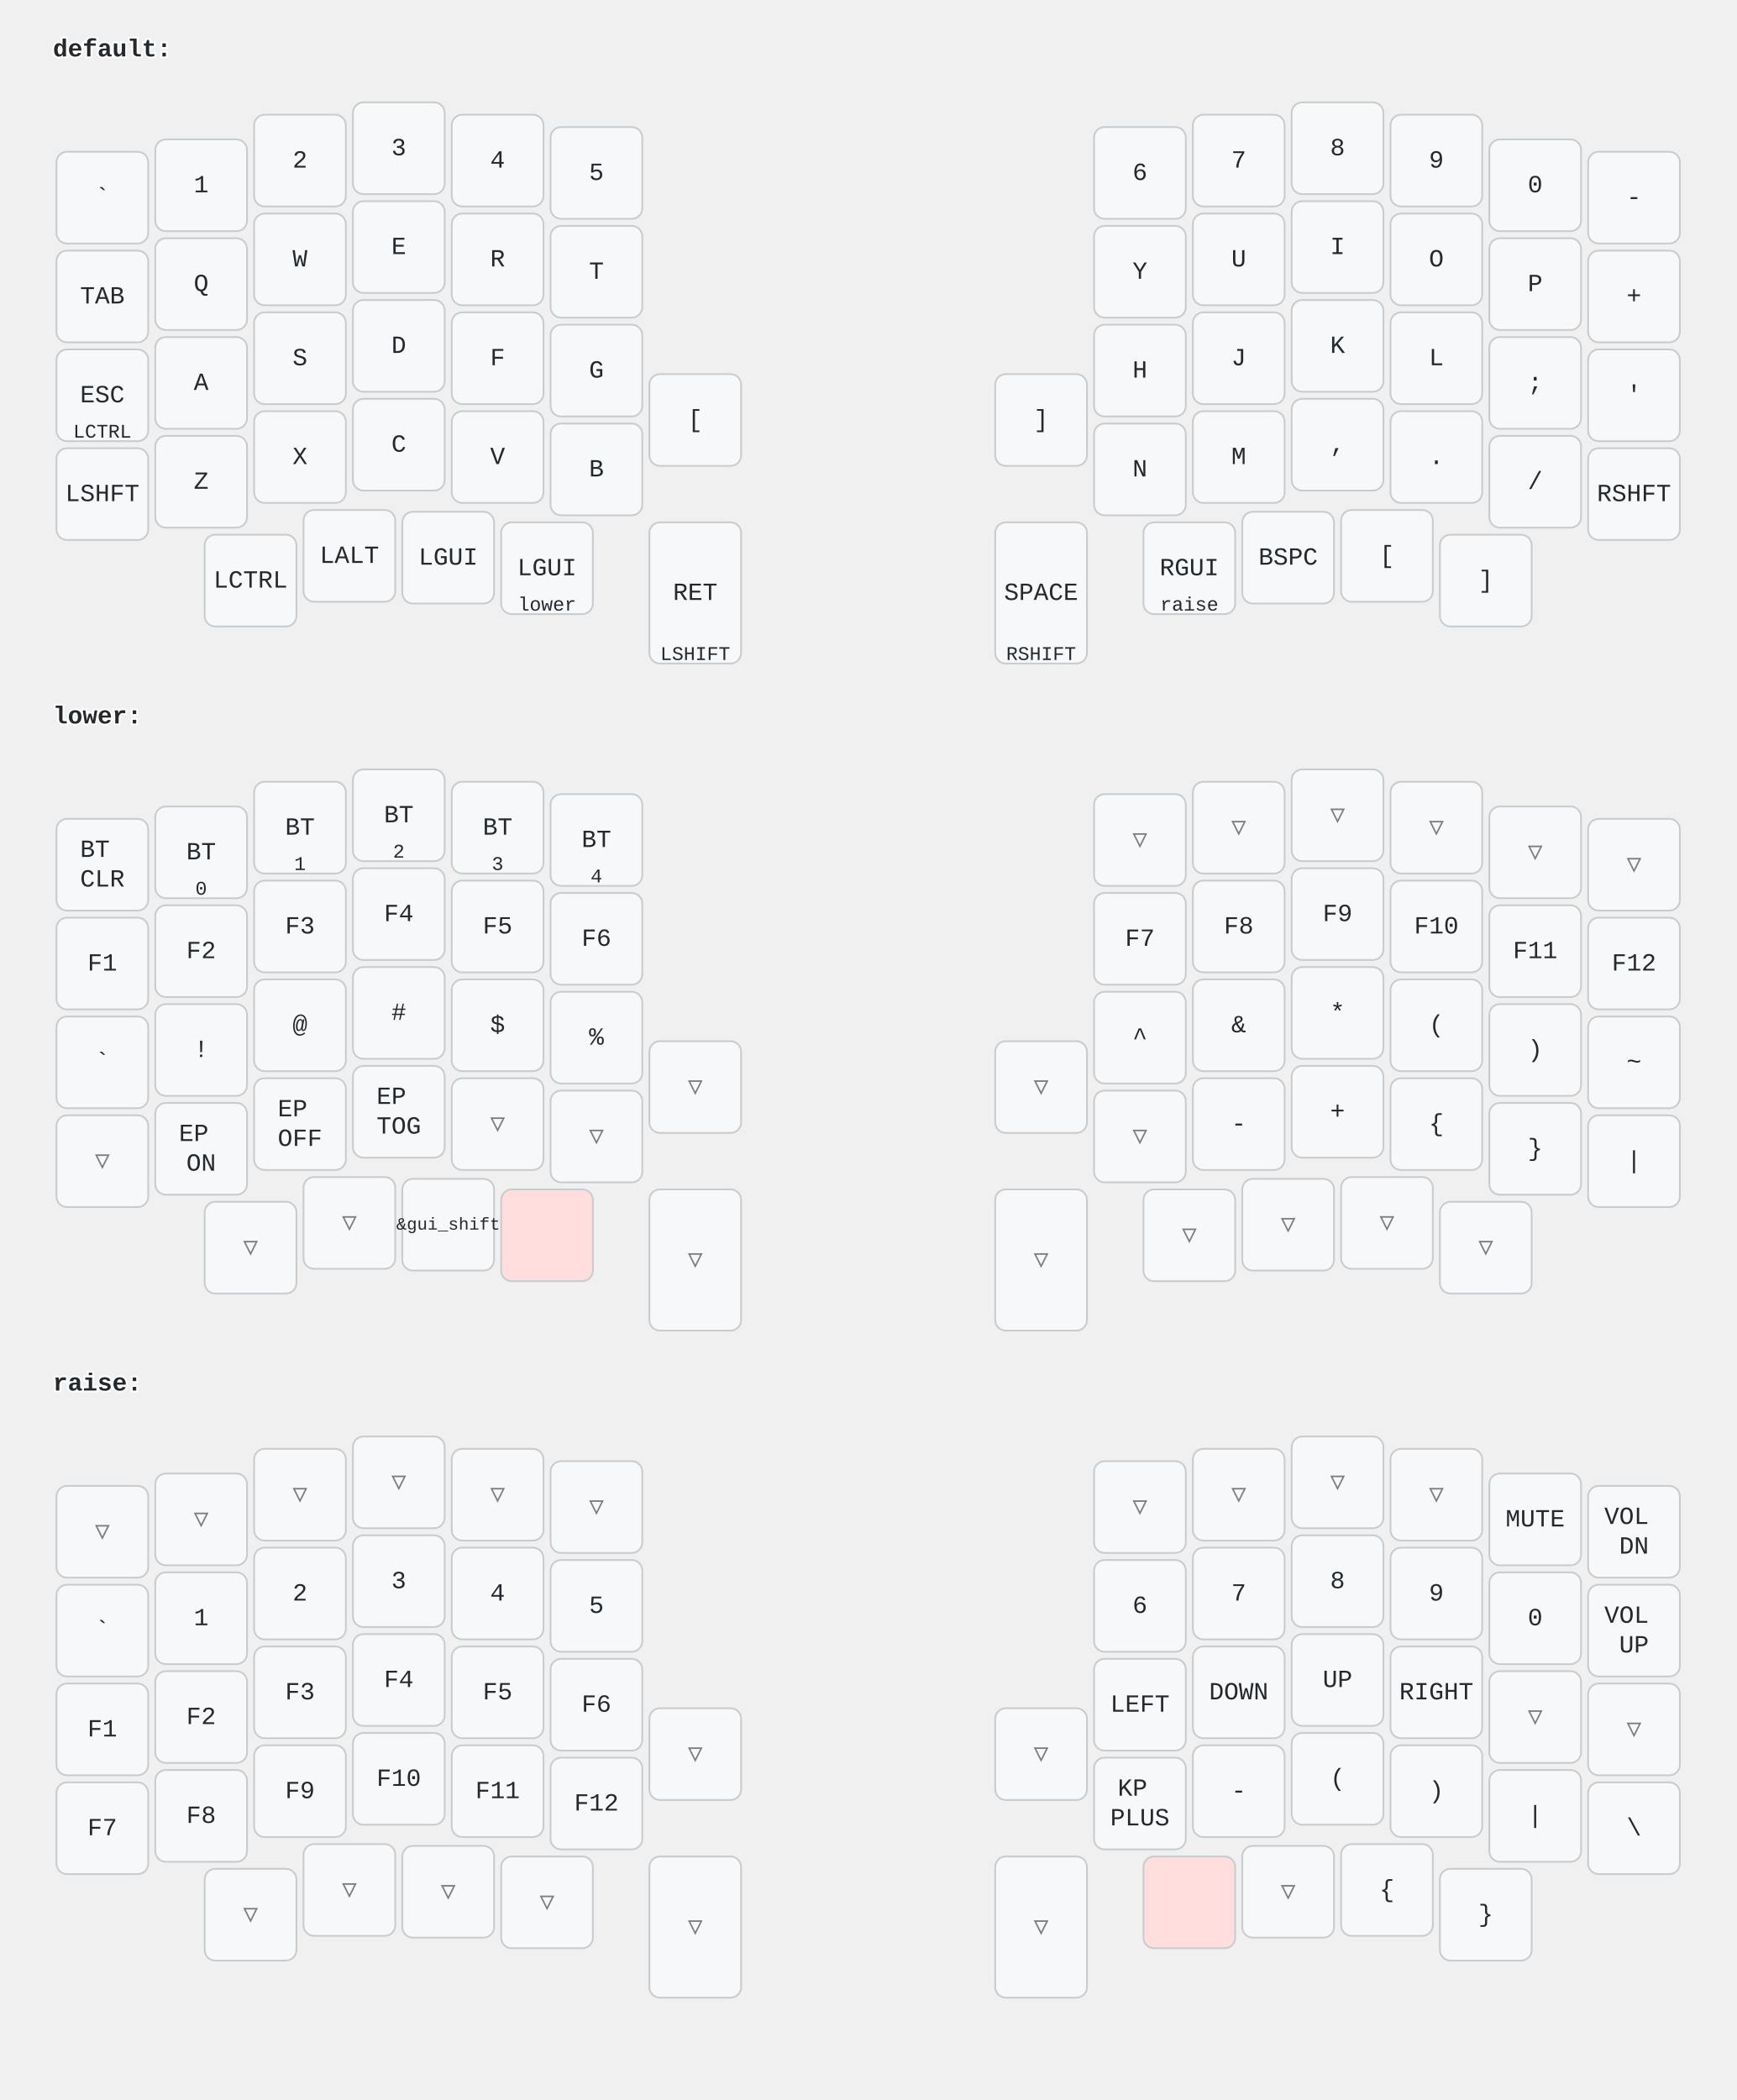
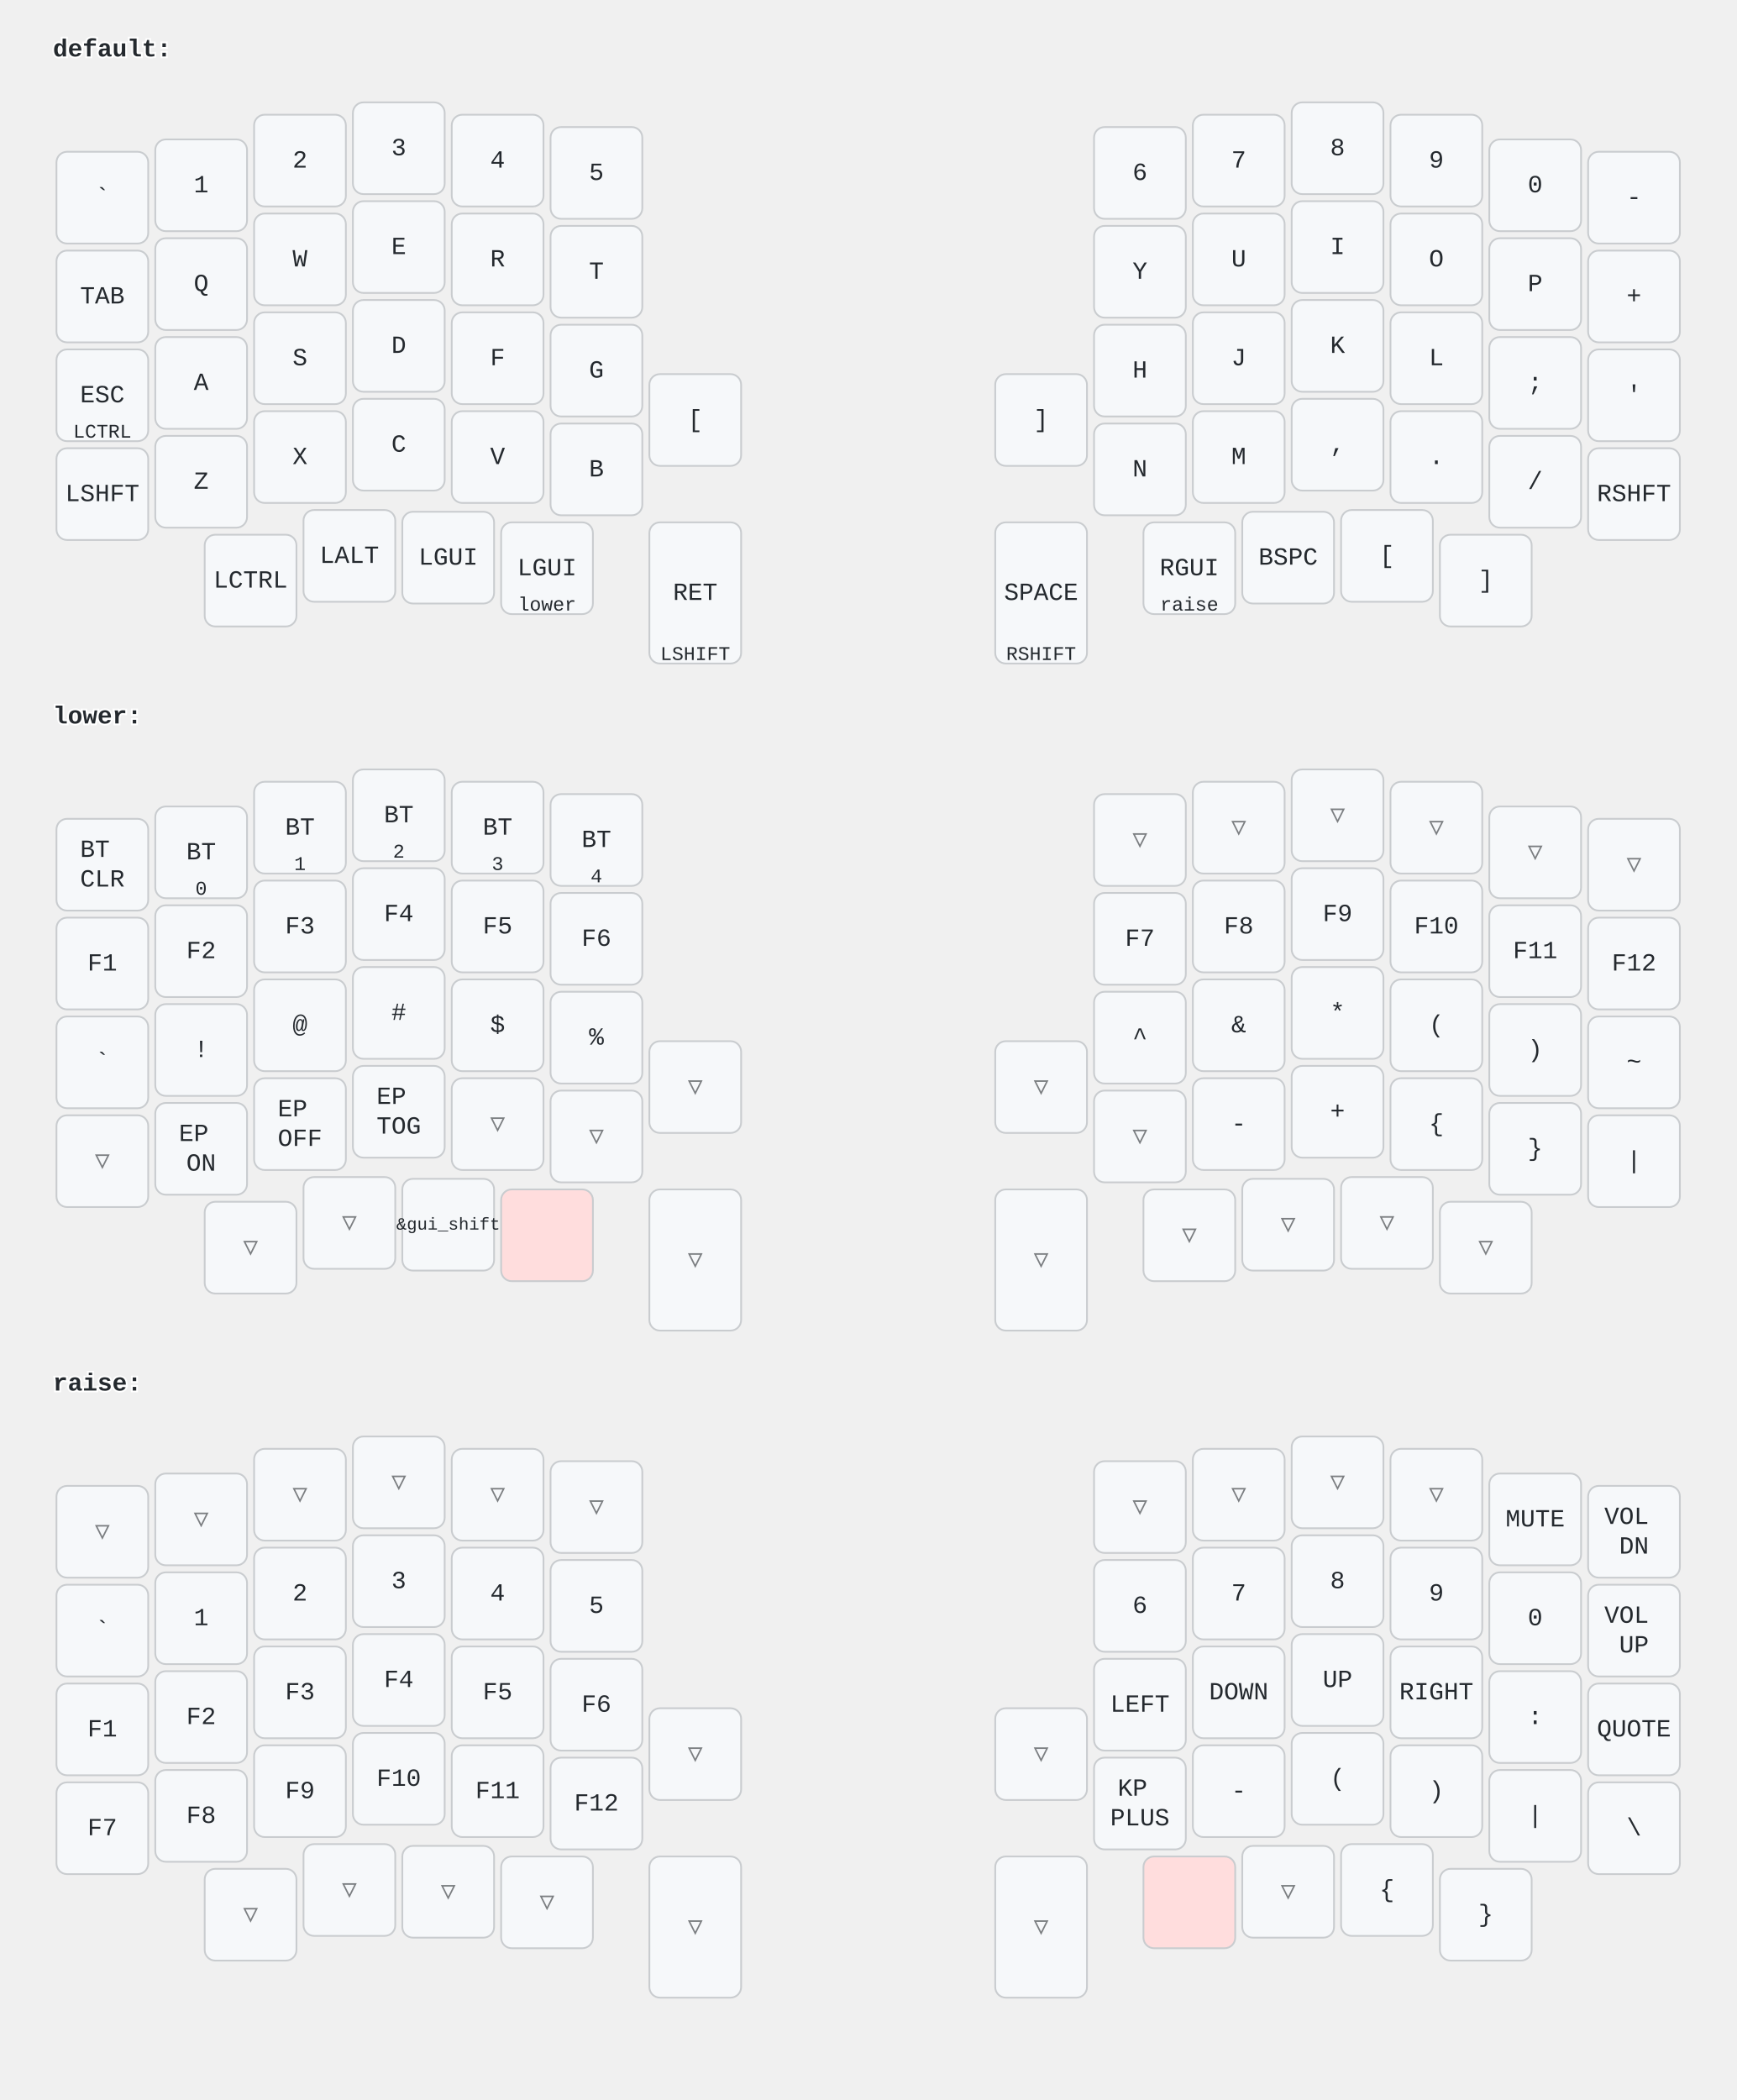
<svg xmlns="http://www.w3.org/2000/svg" width="984" height="1190" viewBox="0 0 984 1190" class="keymap">
  <style>/* inherit to force styles through use tags */
svg path {
    fill: inherit;
}

/* font and background color specifications */
svg.keymap {
    font-family: SFMono-Regular,Consolas,Liberation Mono,Menlo,monospace;
    font-size: 14px;
    font-kerning: normal;
    text-rendering: optimizeLegibility;
    fill: #24292e;
}

/* default key styling */
rect.key {
    fill: #f6f8fa;
    stroke: #c9cccf;
    stroke-width: 1;
}

/* default key side styling, only used is draw_key_sides is set */
rect.side {
    filter: brightness(90%);
}

/* color accent for combo boxes */
rect.combo, rect.combo-separate {
    fill: #cdf;
}

/* color accent for held keys */
rect.held, rect.combo.held {
    fill: #fdd;
}

/* color accent for ghost (optional) keys */
rect.ghost, rect.combo.ghost {
    stroke-dasharray: 4, 4;
    stroke-width: 2;
}

text {
    text-anchor: middle;
    dominant-baseline: middle;
}

/* styling for layer labels */
text.label {
    font-weight: bold;
    text-anchor: start;
    stroke: white;
    stroke-width: 2;
    paint-order: stroke;
}

/* styling for combo tap, and key hold/shifted label text */
text.combo, text.hold, text.shifted {
    font-size: 11px;
}

text.hold {
    text-anchor: middle;
    dominant-baseline: auto;
}

text.shifted {
    text-anchor: middle;
    dominant-baseline: hanging;
}

/* styling for hold/shifted label text in combo box */
text.combo.hold, text.combo.shifted {
    font-size: 8px;
}

/* lighter symbol for transparent keys */
text.trans {
    fill: #7b7e81;
}

/* styling for combo dendrons */
path.combo {
    stroke-width: 1;
    stroke: gray;
    fill: none;
}

/* Start Tabler Icons Cleanup */
/* cannot use height/width with glyphs */
.icon-tabler &gt; path {
    fill: inherit;
    stroke: inherit;
    stroke-width: 2;
}
/* hide tabler's default box */
.icon-tabler &gt; path[stroke="none"][fill="none"] {
    visibility: hidden;
}
/* End Tabler Icons Cleanup */
</style>
  <g transform="translate(30, 0)" class="layer-default">
    <text x="0" y="28" class="label">default:</text>
    <g transform="translate(0, 56)">
      <g transform="translate(28, 56)" class="key keypos-0">
        <rect rx="6" ry="6" x="-26" y="-26" width="52" height="52" class="key" />
        <text x="0" y="0" class="key tap">`</text>
      </g>
      <g transform="translate(84, 49)" class="key keypos-1">
        <rect rx="6" ry="6" x="-26" y="-26" width="52" height="52" class="key" />
        <text x="0" y="0" class="key tap">1</text>
      </g>
      <g transform="translate(140, 35)" class="key keypos-2">
        <rect rx="6" ry="6" x="-26" y="-26" width="52" height="52" class="key" />
        <text x="0" y="0" class="key tap">2</text>
      </g>
      <g transform="translate(196, 28)" class="key keypos-3">
        <rect rx="6" ry="6" x="-26" y="-26" width="52" height="52" class="key" />
        <text x="0" y="0" class="key tap">3</text>
      </g>
      <g transform="translate(252, 35)" class="key keypos-4">
        <rect rx="6" ry="6" x="-26" y="-26" width="52" height="52" class="key" />
        <text x="0" y="0" class="key tap">4</text>
      </g>
      <g transform="translate(308, 42)" class="key keypos-5">
        <rect rx="6" ry="6" x="-26" y="-26" width="52" height="52" class="key" />
        <text x="0" y="0" class="key tap">5</text>
      </g>
      <g transform="translate(616, 42)" class="key keypos-6">
        <rect rx="6" ry="6" x="-26" y="-26" width="52" height="52" class="key" />
        <text x="0" y="0" class="key tap">6</text>
      </g>
      <g transform="translate(672, 35)" class="key keypos-7">
        <rect rx="6" ry="6" x="-26" y="-26" width="52" height="52" class="key" />
        <text x="0" y="0" class="key tap">7</text>
      </g>
      <g transform="translate(728, 28)" class="key keypos-8">
        <rect rx="6" ry="6" x="-26" y="-26" width="52" height="52" class="key" />
        <text x="0" y="0" class="key tap">8</text>
      </g>
      <g transform="translate(784, 35)" class="key keypos-9">
        <rect rx="6" ry="6" x="-26" y="-26" width="52" height="52" class="key" />
        <text x="0" y="0" class="key tap">9</text>
      </g>
      <g transform="translate(840, 49)" class="key keypos-10">
        <rect rx="6" ry="6" x="-26" y="-26" width="52" height="52" class="key" />
        <text x="0" y="0" class="key tap">0</text>
      </g>
      <g transform="translate(896, 56)" class="key keypos-11">
        <rect rx="6" ry="6" x="-26" y="-26" width="52" height="52" class="key" />
        <text x="0" y="0" class="key tap">-</text>
      </g>
      <g transform="translate(28, 112)" class="key keypos-12">
        <rect rx="6" ry="6" x="-26" y="-26" width="52" height="52" class="key" />
        <text x="0" y="0" class="key tap">TAB</text>
      </g>
      <g transform="translate(84, 105)" class="key keypos-13">
        <rect rx="6" ry="6" x="-26" y="-26" width="52" height="52" class="key" />
        <text x="0" y="0" class="key tap">Q</text>
      </g>
      <g transform="translate(140, 91)" class="key keypos-14">
        <rect rx="6" ry="6" x="-26" y="-26" width="52" height="52" class="key" />
        <text x="0" y="0" class="key tap">W</text>
      </g>
      <g transform="translate(196, 84)" class="key keypos-15">
        <rect rx="6" ry="6" x="-26" y="-26" width="52" height="52" class="key" />
        <text x="0" y="0" class="key tap">E</text>
      </g>
      <g transform="translate(252, 91)" class="key keypos-16">
        <rect rx="6" ry="6" x="-26" y="-26" width="52" height="52" class="key" />
        <text x="0" y="0" class="key tap">R</text>
      </g>
      <g transform="translate(308, 98)" class="key keypos-17">
        <rect rx="6" ry="6" x="-26" y="-26" width="52" height="52" class="key" />
        <text x="0" y="0" class="key tap">T</text>
      </g>
      <g transform="translate(616, 98)" class="key keypos-18">
        <rect rx="6" ry="6" x="-26" y="-26" width="52" height="52" class="key" />
        <text x="0" y="0" class="key tap">Y</text>
      </g>
      <g transform="translate(672, 91)" class="key keypos-19">
        <rect rx="6" ry="6" x="-26" y="-26" width="52" height="52" class="key" />
        <text x="0" y="0" class="key tap">U</text>
      </g>
      <g transform="translate(728, 84)" class="key keypos-20">
        <rect rx="6" ry="6" x="-26" y="-26" width="52" height="52" class="key" />
        <text x="0" y="0" class="key tap">I</text>
      </g>
      <g transform="translate(784, 91)" class="key keypos-21">
        <rect rx="6" ry="6" x="-26" y="-26" width="52" height="52" class="key" />
        <text x="0" y="0" class="key tap">O</text>
      </g>
      <g transform="translate(840, 105)" class="key keypos-22">
        <rect rx="6" ry="6" x="-26" y="-26" width="52" height="52" class="key" />
        <text x="0" y="0" class="key tap">P</text>
      </g>
      <g transform="translate(896, 112)" class="key keypos-23">
        <rect rx="6" ry="6" x="-26" y="-26" width="52" height="52" class="key" />
        <text x="0" y="0" class="key tap">+</text>
      </g>
      <g transform="translate(28, 168)" class="key keypos-24">
        <rect rx="6" ry="6" x="-26" y="-26" width="52" height="52" class="key" />
        <text x="0" y="0" class="key tap">ESC</text>
        <text x="0" y="24" class="key hold">LCTRL</text>
      </g>
      <g transform="translate(84, 161)" class="key keypos-25">
        <rect rx="6" ry="6" x="-26" y="-26" width="52" height="52" class="key" />
        <text x="0" y="0" class="key tap">A</text>
      </g>
      <g transform="translate(140, 147)" class="key keypos-26">
        <rect rx="6" ry="6" x="-26" y="-26" width="52" height="52" class="key" />
        <text x="0" y="0" class="key tap">S</text>
      </g>
      <g transform="translate(196, 140)" class="key keypos-27">
        <rect rx="6" ry="6" x="-26" y="-26" width="52" height="52" class="key" />
        <text x="0" y="0" class="key tap">D</text>
      </g>
      <g transform="translate(252, 147)" class="key keypos-28">
        <rect rx="6" ry="6" x="-26" y="-26" width="52" height="52" class="key" />
        <text x="0" y="0" class="key tap">F</text>
      </g>
      <g transform="translate(308, 154)" class="key keypos-29">
        <rect rx="6" ry="6" x="-26" y="-26" width="52" height="52" class="key" />
        <text x="0" y="0" class="key tap">G</text>
      </g>
      <g transform="translate(616, 154)" class="key keypos-30">
        <rect rx="6" ry="6" x="-26" y="-26" width="52" height="52" class="key" />
        <text x="0" y="0" class="key tap">H</text>
      </g>
      <g transform="translate(672, 147)" class="key keypos-31">
        <rect rx="6" ry="6" x="-26" y="-26" width="52" height="52" class="key" />
        <text x="0" y="0" class="key tap">J</text>
      </g>
      <g transform="translate(728, 140)" class="key keypos-32">
        <rect rx="6" ry="6" x="-26" y="-26" width="52" height="52" class="key" />
        <text x="0" y="0" class="key tap">K</text>
      </g>
      <g transform="translate(784, 147)" class="key keypos-33">
        <rect rx="6" ry="6" x="-26" y="-26" width="52" height="52" class="key" />
        <text x="0" y="0" class="key tap">L</text>
      </g>
      <g transform="translate(840, 161)" class="key keypos-34">
        <rect rx="6" ry="6" x="-26" y="-26" width="52" height="52" class="key" />
        <text x="0" y="0" class="key tap">;</text>
      </g>
      <g transform="translate(896, 168)" class="key keypos-35">
        <rect rx="6" ry="6" x="-26" y="-26" width="52" height="52" class="key" />
        <text x="0" y="0" class="key tap">'</text>
      </g>
      <g transform="translate(28, 224)" class="key keypos-36">
        <rect rx="6" ry="6" x="-26" y="-26" width="52" height="52" class="key" />
        <text x="0" y="0" class="key tap">LSHFT</text>
      </g>
      <g transform="translate(84, 217)" class="key keypos-37">
        <rect rx="6" ry="6" x="-26" y="-26" width="52" height="52" class="key" />
        <text x="0" y="0" class="key tap">Z</text>
      </g>
      <g transform="translate(140, 203)" class="key keypos-38">
        <rect rx="6" ry="6" x="-26" y="-26" width="52" height="52" class="key" />
        <text x="0" y="0" class="key tap">X</text>
      </g>
      <g transform="translate(196, 196)" class="key keypos-39">
        <rect rx="6" ry="6" x="-26" y="-26" width="52" height="52" class="key" />
        <text x="0" y="0" class="key tap">C</text>
      </g>
      <g transform="translate(252, 203)" class="key keypos-40">
        <rect rx="6" ry="6" x="-26" y="-26" width="52" height="52" class="key" />
        <text x="0" y="0" class="key tap">V</text>
      </g>
      <g transform="translate(308, 210)" class="key keypos-41">
        <rect rx="6" ry="6" x="-26" y="-26" width="52" height="52" class="key" />
        <text x="0" y="0" class="key tap">B</text>
      </g>
      <g transform="translate(364, 182)" class="key keypos-42">
        <rect rx="6" ry="6" x="-26" y="-26" width="52" height="52" class="key" />
        <text x="0" y="0" class="key tap">[</text>
      </g>
      <g transform="translate(560, 182)" class="key keypos-43">
        <rect rx="6" ry="6" x="-26" y="-26" width="52" height="52" class="key" />
        <text x="0" y="0" class="key tap">]</text>
      </g>
      <g transform="translate(616, 210)" class="key keypos-44">
        <rect rx="6" ry="6" x="-26" y="-26" width="52" height="52" class="key" />
        <text x="0" y="0" class="key tap">N</text>
      </g>
      <g transform="translate(672, 203)" class="key keypos-45">
        <rect rx="6" ry="6" x="-26" y="-26" width="52" height="52" class="key" />
        <text x="0" y="0" class="key tap">M</text>
      </g>
      <g transform="translate(728, 196)" class="key keypos-46">
        <rect rx="6" ry="6" x="-26" y="-26" width="52" height="52" class="key" />
        <text x="0" y="0" class="key tap">,</text>
      </g>
      <g transform="translate(784, 203)" class="key keypos-47">
        <rect rx="6" ry="6" x="-26" y="-26" width="52" height="52" class="key" />
        <text x="0" y="0" class="key tap">.</text>
      </g>
      <g transform="translate(840, 217)" class="key keypos-48">
        <rect rx="6" ry="6" x="-26" y="-26" width="52" height="52" class="key" />
        <text x="0" y="0" class="key tap">/</text>
      </g>
      <g transform="translate(896, 224)" class="key keypos-49">
        <rect rx="6" ry="6" x="-26" y="-26" width="52" height="52" class="key" />
        <text x="0" y="0" class="key tap">RSHFT</text>
      </g>
      <g transform="translate(112, 273)" class="key keypos-50">
        <rect rx="6" ry="6" x="-26" y="-26" width="52" height="52" class="key" />
        <text x="0" y="0" class="key tap">LCTRL</text>
      </g>
      <g transform="translate(168, 259)" class="key keypos-51">
        <rect rx="6" ry="6" x="-26" y="-26" width="52" height="52" class="key" />
        <text x="0" y="0" class="key tap">LALT</text>
      </g>
      <g transform="translate(224, 260)" class="key keypos-52">
        <rect rx="6" ry="6" x="-26" y="-26" width="52" height="52" class="key" />
        <text x="0" y="0" class="key tap">LGUI</text>
      </g>
      <g transform="translate(280, 266)" class="key keypos-53">
        <rect rx="6" ry="6" x="-26" y="-26" width="52" height="52" class="key" />
        <text x="0" y="0" class="key tap">LGUI</text>
        <text x="0" y="24" class="key hold">lower</text>
      </g>
      <g transform="translate(364, 280)" class="key keypos-54">
        <rect rx="6" ry="6" x="-26" y="-40" width="52" height="80" class="key" />
        <text x="0" y="0" class="key tap">RET</text>
        <text x="0" y="38" class="key hold">LSHIFT</text>
      </g>
      <g transform="translate(560, 280)" class="key keypos-55">
        <rect rx="6" ry="6" x="-26" y="-40" width="52" height="80" class="key" />
        <text x="0" y="0" class="key tap">SPACE</text>
        <text x="0" y="38" class="key hold">RSHIFT</text>
      </g>
      <g transform="translate(644, 266)" class="key keypos-56">
        <rect rx="6" ry="6" x="-26" y="-26" width="52" height="52" class="key" />
        <text x="0" y="0" class="key tap">RGUI</text>
        <text x="0" y="24" class="key hold">raise</text>
      </g>
      <g transform="translate(700, 260)" class="key keypos-57">
        <rect rx="6" ry="6" x="-26" y="-26" width="52" height="52" class="key" />
        <text x="0" y="0" class="key tap">BSPC</text>
      </g>
      <g transform="translate(756, 259)" class="key keypos-58">
        <rect rx="6" ry="6" x="-26" y="-26" width="52" height="52" class="key" />
        <text x="0" y="0" class="key tap">[</text>
      </g>
      <g transform="translate(812, 273)" class="key keypos-59">
        <rect rx="6" ry="6" x="-26" y="-26" width="52" height="52" class="key" />
        <text x="0" y="0" class="key tap">]</text>
      </g>
    </g>
  </g>
  <g transform="translate(30, 378)" class="layer-lower">
    <text x="0" y="28" class="label">lower:</text>
    <g transform="translate(0, 56)">
      <g transform="translate(28, 56)" class="key keypos-0">
        <rect rx="6" ry="6" x="-26" y="-26" width="52" height="52" class="key" />
        <text x="0" y="0" class="key tap">
          <tspan x="0" dy="-0.6em">BT</tspan>
          <tspan x="0" dy="1.2em">CLR</tspan>
        </text>
      </g>
      <g transform="translate(84, 49)" class="key keypos-1">
        <rect rx="6" ry="6" x="-26" y="-26" width="52" height="52" class="key" />
        <text x="0" y="0" class="key tap">BT</text>
        <text x="0" y="24" class="key hold">0</text>
      </g>
      <g transform="translate(140, 35)" class="key keypos-2">
        <rect rx="6" ry="6" x="-26" y="-26" width="52" height="52" class="key" />
        <text x="0" y="0" class="key tap">BT</text>
        <text x="0" y="24" class="key hold">1</text>
      </g>
      <g transform="translate(196, 28)" class="key keypos-3">
        <rect rx="6" ry="6" x="-26" y="-26" width="52" height="52" class="key" />
        <text x="0" y="0" class="key tap">BT</text>
        <text x="0" y="24" class="key hold">2</text>
      </g>
      <g transform="translate(252, 35)" class="key keypos-4">
        <rect rx="6" ry="6" x="-26" y="-26" width="52" height="52" class="key" />
        <text x="0" y="0" class="key tap">BT</text>
        <text x="0" y="24" class="key hold">3</text>
      </g>
      <g transform="translate(308, 42)" class="key keypos-5">
        <rect rx="6" ry="6" x="-26" y="-26" width="52" height="52" class="key" />
        <text x="0" y="0" class="key tap">BT</text>
        <text x="0" y="24" class="key hold">4</text>
      </g>
      <g transform="translate(616, 42)" class="key trans keypos-6">
        <rect rx="6" ry="6" x="-26" y="-26" width="52" height="52" class="key trans" />
        <text x="0" y="0" class="key trans tap">▽</text>
      </g>
      <g transform="translate(672, 35)" class="key trans keypos-7">
        <rect rx="6" ry="6" x="-26" y="-26" width="52" height="52" class="key trans" />
        <text x="0" y="0" class="key trans tap">▽</text>
      </g>
      <g transform="translate(728, 28)" class="key trans keypos-8">
        <rect rx="6" ry="6" x="-26" y="-26" width="52" height="52" class="key trans" />
        <text x="0" y="0" class="key trans tap">▽</text>
      </g>
      <g transform="translate(784, 35)" class="key trans keypos-9">
        <rect rx="6" ry="6" x="-26" y="-26" width="52" height="52" class="key trans" />
        <text x="0" y="0" class="key trans tap">▽</text>
      </g>
      <g transform="translate(840, 49)" class="key trans keypos-10">
        <rect rx="6" ry="6" x="-26" y="-26" width="52" height="52" class="key trans" />
        <text x="0" y="0" class="key trans tap">▽</text>
      </g>
      <g transform="translate(896, 56)" class="key trans keypos-11">
        <rect rx="6" ry="6" x="-26" y="-26" width="52" height="52" class="key trans" />
        <text x="0" y="0" class="key trans tap">▽</text>
      </g>
      <g transform="translate(28, 112)" class="key keypos-12">
        <rect rx="6" ry="6" x="-26" y="-26" width="52" height="52" class="key" />
        <text x="0" y="0" class="key tap">F1</text>
      </g>
      <g transform="translate(84, 105)" class="key keypos-13">
        <rect rx="6" ry="6" x="-26" y="-26" width="52" height="52" class="key" />
        <text x="0" y="0" class="key tap">F2</text>
      </g>
      <g transform="translate(140, 91)" class="key keypos-14">
        <rect rx="6" ry="6" x="-26" y="-26" width="52" height="52" class="key" />
        <text x="0" y="0" class="key tap">F3</text>
      </g>
      <g transform="translate(196, 84)" class="key keypos-15">
        <rect rx="6" ry="6" x="-26" y="-26" width="52" height="52" class="key" />
        <text x="0" y="0" class="key tap">F4</text>
      </g>
      <g transform="translate(252, 91)" class="key keypos-16">
        <rect rx="6" ry="6" x="-26" y="-26" width="52" height="52" class="key" />
        <text x="0" y="0" class="key tap">F5</text>
      </g>
      <g transform="translate(308, 98)" class="key keypos-17">
        <rect rx="6" ry="6" x="-26" y="-26" width="52" height="52" class="key" />
        <text x="0" y="0" class="key tap">F6</text>
      </g>
      <g transform="translate(616, 98)" class="key keypos-18">
        <rect rx="6" ry="6" x="-26" y="-26" width="52" height="52" class="key" />
        <text x="0" y="0" class="key tap">F7</text>
      </g>
      <g transform="translate(672, 91)" class="key keypos-19">
        <rect rx="6" ry="6" x="-26" y="-26" width="52" height="52" class="key" />
        <text x="0" y="0" class="key tap">F8</text>
      </g>
      <g transform="translate(728, 84)" class="key keypos-20">
        <rect rx="6" ry="6" x="-26" y="-26" width="52" height="52" class="key" />
        <text x="0" y="0" class="key tap">F9</text>
      </g>
      <g transform="translate(784, 91)" class="key keypos-21">
        <rect rx="6" ry="6" x="-26" y="-26" width="52" height="52" class="key" />
        <text x="0" y="0" class="key tap">F10</text>
      </g>
      <g transform="translate(840, 105)" class="key keypos-22">
        <rect rx="6" ry="6" x="-26" y="-26" width="52" height="52" class="key" />
        <text x="0" y="0" class="key tap">F11</text>
      </g>
      <g transform="translate(896, 112)" class="key keypos-23">
        <rect rx="6" ry="6" x="-26" y="-26" width="52" height="52" class="key" />
        <text x="0" y="0" class="key tap">F12</text>
      </g>
      <g transform="translate(28, 168)" class="key keypos-24">
        <rect rx="6" ry="6" x="-26" y="-26" width="52" height="52" class="key" />
        <text x="0" y="0" class="key tap">`</text>
      </g>
      <g transform="translate(84, 161)" class="key keypos-25">
        <rect rx="6" ry="6" x="-26" y="-26" width="52" height="52" class="key" />
        <text x="0" y="0" class="key tap">!</text>
      </g>
      <g transform="translate(140, 147)" class="key keypos-26">
        <rect rx="6" ry="6" x="-26" y="-26" width="52" height="52" class="key" />
        <text x="0" y="0" class="key tap">@</text>
      </g>
      <g transform="translate(196, 140)" class="key keypos-27">
        <rect rx="6" ry="6" x="-26" y="-26" width="52" height="52" class="key" />
        <text x="0" y="0" class="key tap">#</text>
      </g>
      <g transform="translate(252, 147)" class="key keypos-28">
        <rect rx="6" ry="6" x="-26" y="-26" width="52" height="52" class="key" />
        <text x="0" y="0" class="key tap">$</text>
      </g>
      <g transform="translate(308, 154)" class="key keypos-29">
        <rect rx="6" ry="6" x="-26" y="-26" width="52" height="52" class="key" />
        <text x="0" y="0" class="key tap">%</text>
      </g>
      <g transform="translate(616, 154)" class="key keypos-30">
        <rect rx="6" ry="6" x="-26" y="-26" width="52" height="52" class="key" />
        <text x="0" y="0" class="key tap">^</text>
      </g>
      <g transform="translate(672, 147)" class="key keypos-31">
        <rect rx="6" ry="6" x="-26" y="-26" width="52" height="52" class="key" />
        <text x="0" y="0" class="key tap">&amp;</text>
      </g>
      <g transform="translate(728, 140)" class="key keypos-32">
        <rect rx="6" ry="6" x="-26" y="-26" width="52" height="52" class="key" />
        <text x="0" y="0" class="key tap">*</text>
      </g>
      <g transform="translate(784, 147)" class="key keypos-33">
        <rect rx="6" ry="6" x="-26" y="-26" width="52" height="52" class="key" />
        <text x="0" y="0" class="key tap">(</text>
      </g>
      <g transform="translate(840, 161)" class="key keypos-34">
        <rect rx="6" ry="6" x="-26" y="-26" width="52" height="52" class="key" />
        <text x="0" y="0" class="key tap">)</text>
      </g>
      <g transform="translate(896, 168)" class="key keypos-35">
        <rect rx="6" ry="6" x="-26" y="-26" width="52" height="52" class="key" />
        <text x="0" y="0" class="key tap">~</text>
      </g>
      <g transform="translate(28, 224)" class="key trans keypos-36">
        <rect rx="6" ry="6" x="-26" y="-26" width="52" height="52" class="key trans" />
        <text x="0" y="0" class="key trans tap">▽</text>
      </g>
      <g transform="translate(84, 217)" class="key keypos-37">
        <rect rx="6" ry="6" x="-26" y="-26" width="52" height="52" class="key" />
        <text x="0" y="0" class="key tap">
          <tspan x="0" dy="-0.6em">EP</tspan>
          <tspan x="0" dy="1.2em">ON</tspan>
        </text>
      </g>
      <g transform="translate(140, 203)" class="key keypos-38">
        <rect rx="6" ry="6" x="-26" y="-26" width="52" height="52" class="key" />
        <text x="0" y="0" class="key tap">
          <tspan x="0" dy="-0.6em">EP</tspan>
          <tspan x="0" dy="1.2em">OFF</tspan>
        </text>
      </g>
      <g transform="translate(196, 196)" class="key keypos-39">
        <rect rx="6" ry="6" x="-26" y="-26" width="52" height="52" class="key" />
        <text x="0" y="0" class="key tap">
          <tspan x="0" dy="-0.6em">EP</tspan>
          <tspan x="0" dy="1.2em">TOG</tspan>
        </text>
      </g>
      <g transform="translate(252, 203)" class="key trans keypos-40">
        <rect rx="6" ry="6" x="-26" y="-26" width="52" height="52" class="key trans" />
        <text x="0" y="0" class="key trans tap">▽</text>
      </g>
      <g transform="translate(308, 210)" class="key trans keypos-41">
        <rect rx="6" ry="6" x="-26" y="-26" width="52" height="52" class="key trans" />
        <text x="0" y="0" class="key trans tap">▽</text>
      </g>
      <g transform="translate(364, 182)" class="key trans keypos-42">
        <rect rx="6" ry="6" x="-26" y="-26" width="52" height="52" class="key trans" />
        <text x="0" y="0" class="key trans tap">▽</text>
      </g>
      <g transform="translate(560, 182)" class="key trans keypos-43">
        <rect rx="6" ry="6" x="-26" y="-26" width="52" height="52" class="key trans" />
        <text x="0" y="0" class="key trans tap">▽</text>
      </g>
      <g transform="translate(616, 210)" class="key trans keypos-44">
        <rect rx="6" ry="6" x="-26" y="-26" width="52" height="52" class="key trans" />
        <text x="0" y="0" class="key trans tap">▽</text>
      </g>
      <g transform="translate(672, 203)" class="key keypos-45">
        <rect rx="6" ry="6" x="-26" y="-26" width="52" height="52" class="key" />
        <text x="0" y="0" class="key tap">-</text>
      </g>
      <g transform="translate(728, 196)" class="key keypos-46">
        <rect rx="6" ry="6" x="-26" y="-26" width="52" height="52" class="key" />
        <text x="0" y="0" class="key tap">+</text>
      </g>
      <g transform="translate(784, 203)" class="key keypos-47">
        <rect rx="6" ry="6" x="-26" y="-26" width="52" height="52" class="key" />
        <text x="0" y="0" class="key tap">{</text>
      </g>
      <g transform="translate(840, 217)" class="key keypos-48">
        <rect rx="6" ry="6" x="-26" y="-26" width="52" height="52" class="key" />
        <text x="0" y="0" class="key tap">}</text>
      </g>
      <g transform="translate(896, 224)" class="key keypos-49">
        <rect rx="6" ry="6" x="-26" y="-26" width="52" height="52" class="key" />
        <text x="0" y="0" class="key tap">|</text>
      </g>
      <g transform="translate(112, 273)" class="key trans keypos-50">
        <rect rx="6" ry="6" x="-26" y="-26" width="52" height="52" class="key trans" />
        <text x="0" y="0" class="key trans tap">▽</text>
      </g>
      <g transform="translate(168, 259)" class="key trans keypos-51">
        <rect rx="6" ry="6" x="-26" y="-26" width="52" height="52" class="key trans" />
        <text x="0" y="0" class="key trans tap">▽</text>
      </g>
      <g transform="translate(224, 260)" class="key keypos-52">
        <rect rx="6" ry="6" x="-26" y="-26" width="52" height="52" class="key" />
        <text x="0" y="0" class="key tap">
          <tspan style="font-size: 70%">&amp;gui_shift</tspan>
        </text>
      </g>
      <g transform="translate(280, 266)" class="key held keypos-53">
        <rect rx="6" ry="6" x="-26" y="-26" width="52" height="52" class="key held" />
      </g>
      <g transform="translate(364, 280)" class="key trans keypos-54">
        <rect rx="6" ry="6" x="-26" y="-40" width="52" height="80" class="key trans" />
        <text x="0" y="0" class="key trans tap">▽</text>
      </g>
      <g transform="translate(560, 280)" class="key trans keypos-55">
        <rect rx="6" ry="6" x="-26" y="-40" width="52" height="80" class="key trans" />
        <text x="0" y="0" class="key trans tap">▽</text>
      </g>
      <g transform="translate(644, 266)" class="key trans keypos-56">
        <rect rx="6" ry="6" x="-26" y="-26" width="52" height="52" class="key trans" />
        <text x="0" y="0" class="key trans tap">▽</text>
      </g>
      <g transform="translate(700, 260)" class="key trans keypos-57">
        <rect rx="6" ry="6" x="-26" y="-26" width="52" height="52" class="key trans" />
        <text x="0" y="0" class="key trans tap">▽</text>
      </g>
      <g transform="translate(756, 259)" class="key trans keypos-58">
        <rect rx="6" ry="6" x="-26" y="-26" width="52" height="52" class="key trans" />
        <text x="0" y="0" class="key trans tap">▽</text>
      </g>
      <g transform="translate(812, 273)" class="key trans keypos-59">
        <rect rx="6" ry="6" x="-26" y="-26" width="52" height="52" class="key trans" />
        <text x="0" y="0" class="key trans tap">▽</text>
      </g>
    </g>
  </g>
  <g transform="translate(30, 756)" class="layer-raise">
    <text x="0" y="28" class="label">raise:</text>
    <g transform="translate(0, 56)">
      <g transform="translate(28, 56)" class="key trans keypos-0">
        <rect rx="6" ry="6" x="-26" y="-26" width="52" height="52" class="key trans" />
        <text x="0" y="0" class="key trans tap">▽</text>
      </g>
      <g transform="translate(84, 49)" class="key trans keypos-1">
        <rect rx="6" ry="6" x="-26" y="-26" width="52" height="52" class="key trans" />
        <text x="0" y="0" class="key trans tap">▽</text>
      </g>
      <g transform="translate(140, 35)" class="key trans keypos-2">
        <rect rx="6" ry="6" x="-26" y="-26" width="52" height="52" class="key trans" />
        <text x="0" y="0" class="key trans tap">▽</text>
      </g>
      <g transform="translate(196, 28)" class="key trans keypos-3">
        <rect rx="6" ry="6" x="-26" y="-26" width="52" height="52" class="key trans" />
        <text x="0" y="0" class="key trans tap">▽</text>
      </g>
      <g transform="translate(252, 35)" class="key trans keypos-4">
        <rect rx="6" ry="6" x="-26" y="-26" width="52" height="52" class="key trans" />
        <text x="0" y="0" class="key trans tap">▽</text>
      </g>
      <g transform="translate(308, 42)" class="key trans keypos-5">
        <rect rx="6" ry="6" x="-26" y="-26" width="52" height="52" class="key trans" />
        <text x="0" y="0" class="key trans tap">▽</text>
      </g>
      <g transform="translate(616, 42)" class="key trans keypos-6">
        <rect rx="6" ry="6" x="-26" y="-26" width="52" height="52" class="key trans" />
        <text x="0" y="0" class="key trans tap">▽</text>
      </g>
      <g transform="translate(672, 35)" class="key trans keypos-7">
        <rect rx="6" ry="6" x="-26" y="-26" width="52" height="52" class="key trans" />
        <text x="0" y="0" class="key trans tap">▽</text>
      </g>
      <g transform="translate(728, 28)" class="key trans keypos-8">
        <rect rx="6" ry="6" x="-26" y="-26" width="52" height="52" class="key trans" />
        <text x="0" y="0" class="key trans tap">▽</text>
      </g>
      <g transform="translate(784, 35)" class="key trans keypos-9">
        <rect rx="6" ry="6" x="-26" y="-26" width="52" height="52" class="key trans" />
        <text x="0" y="0" class="key trans tap">▽</text>
      </g>
      <g transform="translate(840, 49)" class="key keypos-10">
        <rect rx="6" ry="6" x="-26" y="-26" width="52" height="52" class="key" />
        <text x="0" y="0" class="key tap">MUTE</text>
      </g>
      <g transform="translate(896, 56)" class="key keypos-11">
        <rect rx="6" ry="6" x="-26" y="-26" width="52" height="52" class="key" />
        <text x="0" y="0" class="key tap">
          <tspan x="0" dy="-0.6em">VOL</tspan>
          <tspan x="0" dy="1.2em">DN</tspan>
        </text>
      </g>
      <g transform="translate(28, 112)" class="key keypos-12">
        <rect rx="6" ry="6" x="-26" y="-26" width="52" height="52" class="key" />
        <text x="0" y="0" class="key tap">`</text>
      </g>
      <g transform="translate(84, 105)" class="key keypos-13">
        <rect rx="6" ry="6" x="-26" y="-26" width="52" height="52" class="key" />
        <text x="0" y="0" class="key tap">1</text>
      </g>
      <g transform="translate(140, 91)" class="key keypos-14">
        <rect rx="6" ry="6" x="-26" y="-26" width="52" height="52" class="key" />
        <text x="0" y="0" class="key tap">2</text>
      </g>
      <g transform="translate(196, 84)" class="key keypos-15">
        <rect rx="6" ry="6" x="-26" y="-26" width="52" height="52" class="key" />
        <text x="0" y="0" class="key tap">3</text>
      </g>
      <g transform="translate(252, 91)" class="key keypos-16">
        <rect rx="6" ry="6" x="-26" y="-26" width="52" height="52" class="key" />
        <text x="0" y="0" class="key tap">4</text>
      </g>
      <g transform="translate(308, 98)" class="key keypos-17">
        <rect rx="6" ry="6" x="-26" y="-26" width="52" height="52" class="key" />
        <text x="0" y="0" class="key tap">5</text>
      </g>
      <g transform="translate(616, 98)" class="key keypos-18">
        <rect rx="6" ry="6" x="-26" y="-26" width="52" height="52" class="key" />
        <text x="0" y="0" class="key tap">6</text>
      </g>
      <g transform="translate(672, 91)" class="key keypos-19">
        <rect rx="6" ry="6" x="-26" y="-26" width="52" height="52" class="key" />
        <text x="0" y="0" class="key tap">7</text>
      </g>
      <g transform="translate(728, 84)" class="key keypos-20">
        <rect rx="6" ry="6" x="-26" y="-26" width="52" height="52" class="key" />
        <text x="0" y="0" class="key tap">8</text>
      </g>
      <g transform="translate(784, 91)" class="key keypos-21">
        <rect rx="6" ry="6" x="-26" y="-26" width="52" height="52" class="key" />
        <text x="0" y="0" class="key tap">9</text>
      </g>
      <g transform="translate(840, 105)" class="key keypos-22">
        <rect rx="6" ry="6" x="-26" y="-26" width="52" height="52" class="key" />
        <text x="0" y="0" class="key tap">0</text>
      </g>
      <g transform="translate(896, 112)" class="key keypos-23">
        <rect rx="6" ry="6" x="-26" y="-26" width="52" height="52" class="key" />
        <text x="0" y="0" class="key tap">
          <tspan x="0" dy="-0.6em">VOL</tspan>
          <tspan x="0" dy="1.2em">UP</tspan>
        </text>
      </g>
      <g transform="translate(28, 168)" class="key keypos-24">
        <rect rx="6" ry="6" x="-26" y="-26" width="52" height="52" class="key" />
        <text x="0" y="0" class="key tap">F1</text>
      </g>
      <g transform="translate(84, 161)" class="key keypos-25">
        <rect rx="6" ry="6" x="-26" y="-26" width="52" height="52" class="key" />
        <text x="0" y="0" class="key tap">F2</text>
      </g>
      <g transform="translate(140, 147)" class="key keypos-26">
        <rect rx="6" ry="6" x="-26" y="-26" width="52" height="52" class="key" />
        <text x="0" y="0" class="key tap">F3</text>
      </g>
      <g transform="translate(196, 140)" class="key keypos-27">
        <rect rx="6" ry="6" x="-26" y="-26" width="52" height="52" class="key" />
        <text x="0" y="0" class="key tap">F4</text>
      </g>
      <g transform="translate(252, 147)" class="key keypos-28">
        <rect rx="6" ry="6" x="-26" y="-26" width="52" height="52" class="key" />
        <text x="0" y="0" class="key tap">F5</text>
      </g>
      <g transform="translate(308, 154)" class="key keypos-29">
        <rect rx="6" ry="6" x="-26" y="-26" width="52" height="52" class="key" />
        <text x="0" y="0" class="key tap">F6</text>
      </g>
      <g transform="translate(616, 154)" class="key keypos-30">
        <rect rx="6" ry="6" x="-26" y="-26" width="52" height="52" class="key" />
        <text x="0" y="0" class="key tap">LEFT</text>
      </g>
      <g transform="translate(672, 147)" class="key keypos-31">
        <rect rx="6" ry="6" x="-26" y="-26" width="52" height="52" class="key" />
        <text x="0" y="0" class="key tap">DOWN</text>
      </g>
      <g transform="translate(728, 140)" class="key keypos-32">
        <rect rx="6" ry="6" x="-26" y="-26" width="52" height="52" class="key" />
        <text x="0" y="0" class="key tap">UP</text>
      </g>
      <g transform="translate(784, 147)" class="key keypos-33">
        <rect rx="6" ry="6" x="-26" y="-26" width="52" height="52" class="key" />
        <text x="0" y="0" class="key tap">RIGHT</text>
      </g>
-       <g transform="translate(840, 161)" class="key trans keypos-34">
-         <rect rx="6" ry="6" x="-26" y="-26" width="52" height="52" class="key trans" />
-         <text x="0" y="0" class="key trans tap">▽</text>
-       </g>
-       <g transform="translate(896, 168)" class="key trans keypos-35">
-         <rect rx="6" ry="6" x="-26" y="-26" width="52" height="52" class="key trans" />
-         <text x="0" y="0" class="key trans tap">▽</text>
+       <g transform="translate(840, 161)" class="key keypos-34">
+         <rect rx="6" ry="6" x="-26" y="-26" width="52" height="52" class="key" />
+         <text x="0" y="0" class="key tap">:</text>
+       </g>
+       <g transform="translate(896, 168)" class="key keypos-35">
+         <rect rx="6" ry="6" x="-26" y="-26" width="52" height="52" class="key" />
+         <text x="0" y="0" class="key tap">QUOTE</text>
      </g>
      <g transform="translate(28, 224)" class="key keypos-36">
        <rect rx="6" ry="6" x="-26" y="-26" width="52" height="52" class="key" />
        <text x="0" y="0" class="key tap">F7</text>
      </g>
      <g transform="translate(84, 217)" class="key keypos-37">
        <rect rx="6" ry="6" x="-26" y="-26" width="52" height="52" class="key" />
        <text x="0" y="0" class="key tap">F8</text>
      </g>
      <g transform="translate(140, 203)" class="key keypos-38">
        <rect rx="6" ry="6" x="-26" y="-26" width="52" height="52" class="key" />
        <text x="0" y="0" class="key tap">F9</text>
      </g>
      <g transform="translate(196, 196)" class="key keypos-39">
        <rect rx="6" ry="6" x="-26" y="-26" width="52" height="52" class="key" />
        <text x="0" y="0" class="key tap">F10</text>
      </g>
      <g transform="translate(252, 203)" class="key keypos-40">
        <rect rx="6" ry="6" x="-26" y="-26" width="52" height="52" class="key" />
        <text x="0" y="0" class="key tap">F11</text>
      </g>
      <g transform="translate(308, 210)" class="key keypos-41">
        <rect rx="6" ry="6" x="-26" y="-26" width="52" height="52" class="key" />
        <text x="0" y="0" class="key tap">F12</text>
      </g>
      <g transform="translate(364, 182)" class="key trans keypos-42">
        <rect rx="6" ry="6" x="-26" y="-26" width="52" height="52" class="key trans" />
        <text x="0" y="0" class="key trans tap">▽</text>
      </g>
      <g transform="translate(560, 182)" class="key trans keypos-43">
        <rect rx="6" ry="6" x="-26" y="-26" width="52" height="52" class="key trans" />
        <text x="0" y="0" class="key trans tap">▽</text>
      </g>
      <g transform="translate(616, 210)" class="key keypos-44">
        <rect rx="6" ry="6" x="-26" y="-26" width="52" height="52" class="key" />
        <text x="0" y="0" class="key tap">
          <tspan x="0" dy="-0.6em">KP</tspan>
          <tspan x="0" dy="1.2em">PLUS</tspan>
        </text>
      </g>
      <g transform="translate(672, 203)" class="key keypos-45">
        <rect rx="6" ry="6" x="-26" y="-26" width="52" height="52" class="key" />
        <text x="0" y="0" class="key tap">-</text>
      </g>
      <g transform="translate(728, 196)" class="key keypos-46">
        <rect rx="6" ry="6" x="-26" y="-26" width="52" height="52" class="key" />
        <text x="0" y="0" class="key tap">(</text>
      </g>
      <g transform="translate(784, 203)" class="key keypos-47">
        <rect rx="6" ry="6" x="-26" y="-26" width="52" height="52" class="key" />
        <text x="0" y="0" class="key tap">)</text>
      </g>
      <g transform="translate(840, 217)" class="key keypos-48">
        <rect rx="6" ry="6" x="-26" y="-26" width="52" height="52" class="key" />
        <text x="0" y="0" class="key tap">|</text>
      </g>
      <g transform="translate(896, 224)" class="key keypos-49">
        <rect rx="6" ry="6" x="-26" y="-26" width="52" height="52" class="key" />
        <text x="0" y="0" class="key tap">\</text>
      </g>
      <g transform="translate(112, 273)" class="key trans keypos-50">
        <rect rx="6" ry="6" x="-26" y="-26" width="52" height="52" class="key trans" />
        <text x="0" y="0" class="key trans tap">▽</text>
      </g>
      <g transform="translate(168, 259)" class="key trans keypos-51">
        <rect rx="6" ry="6" x="-26" y="-26" width="52" height="52" class="key trans" />
        <text x="0" y="0" class="key trans tap">▽</text>
      </g>
      <g transform="translate(224, 260)" class="key trans keypos-52">
        <rect rx="6" ry="6" x="-26" y="-26" width="52" height="52" class="key trans" />
        <text x="0" y="0" class="key trans tap">▽</text>
      </g>
      <g transform="translate(280, 266)" class="key trans keypos-53">
        <rect rx="6" ry="6" x="-26" y="-26" width="52" height="52" class="key trans" />
        <text x="0" y="0" class="key trans tap">▽</text>
      </g>
      <g transform="translate(364, 280)" class="key trans keypos-54">
        <rect rx="6" ry="6" x="-26" y="-40" width="52" height="80" class="key trans" />
        <text x="0" y="0" class="key trans tap">▽</text>
      </g>
      <g transform="translate(560, 280)" class="key trans keypos-55">
        <rect rx="6" ry="6" x="-26" y="-40" width="52" height="80" class="key trans" />
        <text x="0" y="0" class="key trans tap">▽</text>
      </g>
      <g transform="translate(644, 266)" class="key held keypos-56">
        <rect rx="6" ry="6" x="-26" y="-26" width="52" height="52" class="key held" />
      </g>
      <g transform="translate(700, 260)" class="key trans keypos-57">
        <rect rx="6" ry="6" x="-26" y="-26" width="52" height="52" class="key trans" />
        <text x="0" y="0" class="key trans tap">▽</text>
      </g>
      <g transform="translate(756, 259)" class="key keypos-58">
        <rect rx="6" ry="6" x="-26" y="-26" width="52" height="52" class="key" />
        <text x="0" y="0" class="key tap">{</text>
      </g>
      <g transform="translate(812, 273)" class="key keypos-59">
        <rect rx="6" ry="6" x="-26" y="-26" width="52" height="52" class="key" />
        <text x="0" y="0" class="key tap">}</text>
      </g>
    </g>
  </g>
</svg>
